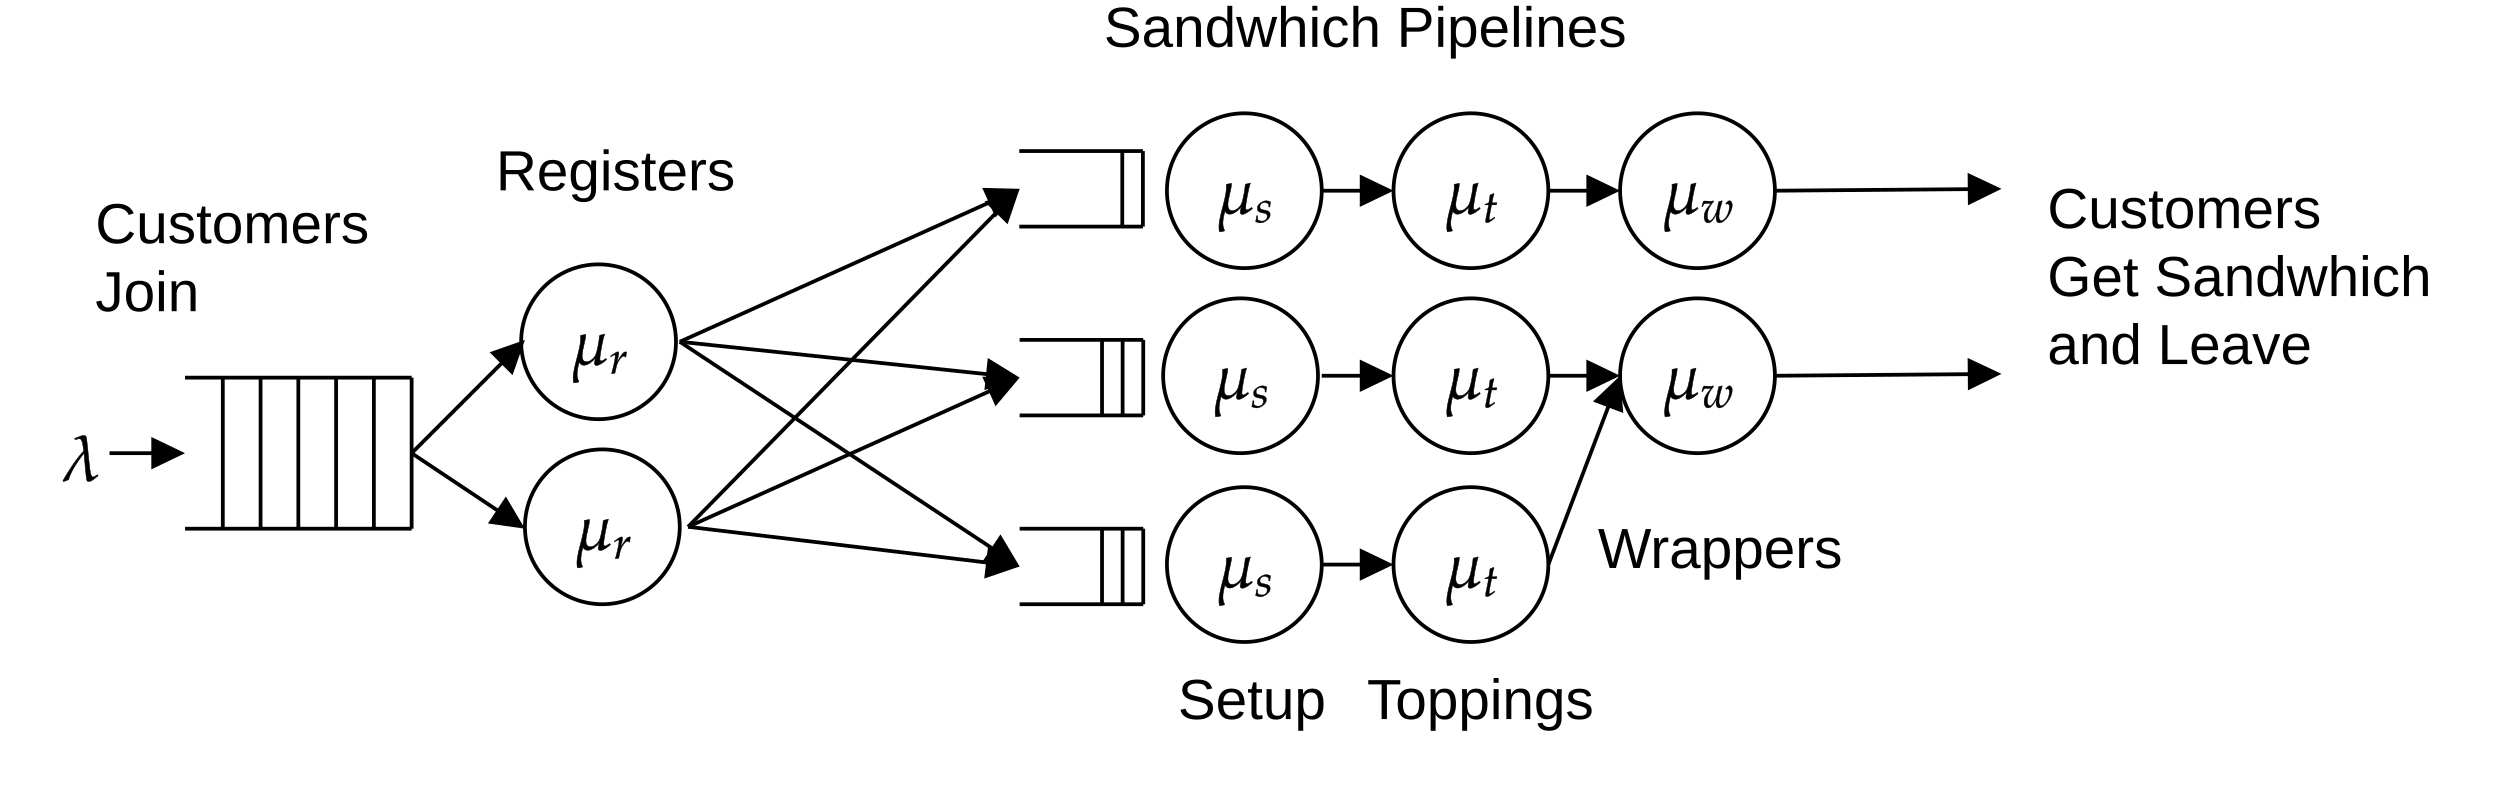
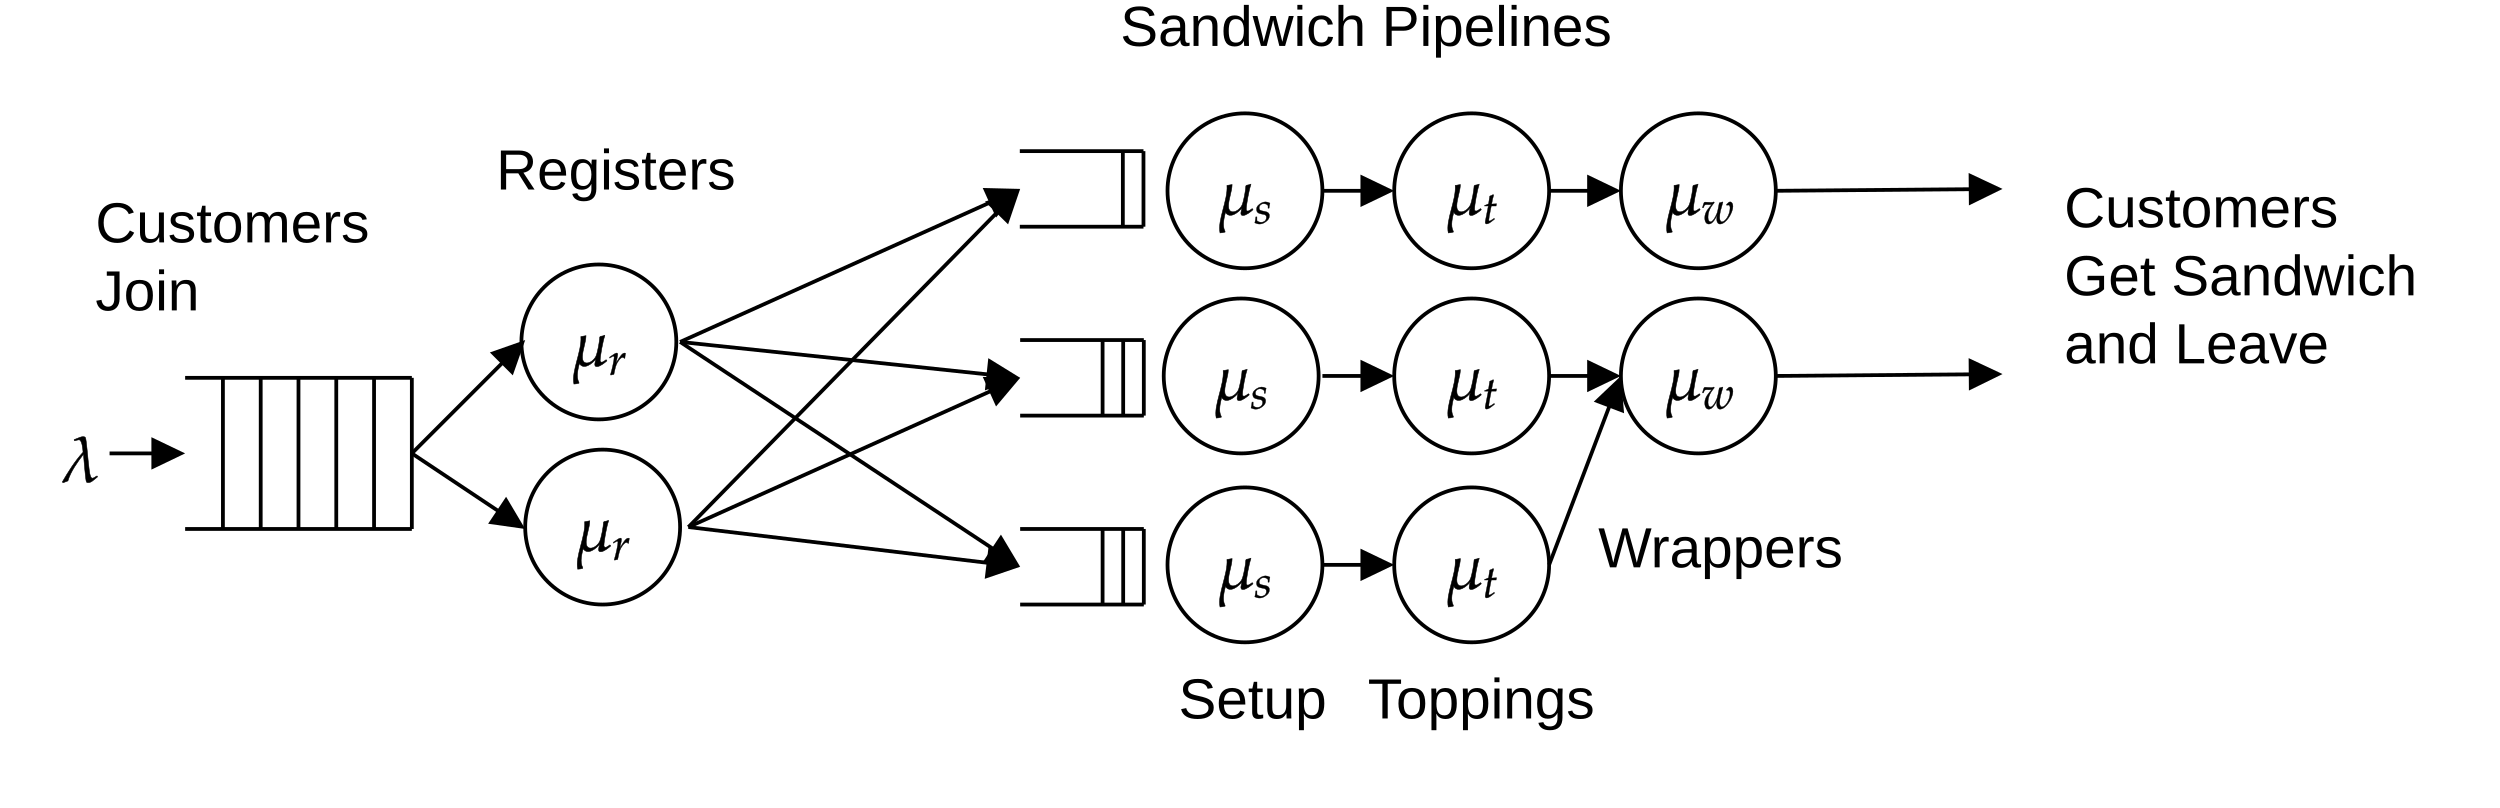
- <svg xmlns="http://www.w3.org/2000/svg" width="662" height="214" style="         width:662px;         height:214px;         background: transparent;         fill: none; ">
+ <svg xmlns="http://www.w3.org/2000/svg" width="661.667" height="213.667" style="         width:661.667px;         height:213.667px;         background: transparent;         fill: none; ">
  <svg>
    <g class="shapes-region" style="stroke: black; fill: none;">
      <g class="arrow-line">
        <path class="connection real" stroke-dasharray="" d="  M99,100 L99,140" style="stroke: rgb(0, 0, 0); stroke-width: 1; fill: none;" />
      </g>
      <g class="arrow-line">
        <path class="connection real" stroke-dasharray="" d="  M89,100 L89,140" style="stroke: rgb(0, 0, 0); stroke-width: 1; fill: none;" />
      </g>
      <g class="arrow-line">
        <path class="connection real" stroke-dasharray="" d="  M79,100 L79,140" style="stroke: rgb(0, 0, 0); stroke-width: 1; fill: none;" />
      </g>
      <g class="arrow-line">
        <path class="connection real" stroke-dasharray="" d="  M69,100 L69,140" style="stroke: rgb(0, 0, 0); stroke-width: 1; fill: none;" />
      </g>
      <g class="arrow-line">
        <path class="connection real" stroke-dasharray="" d="  M109,100 L49,100" style="stroke: rgb(0, 0, 0); stroke-width: 1; fill: none;" />
      </g>
      <g class="arrow-line">
        <path class="connection real" stroke-dasharray="" d="  M109,140 L49,140" style="stroke: rgb(0, 0, 0); stroke-width: 1; fill: none;" />
      </g>
      <g class="arrow-line">
        <path class="connection real" stroke-dasharray="" d="  M109,140 L109,100" style="stroke: rgb(0, 0, 0); stroke-width: 1; fill: none;" />
      </g>
      <g class="arrow-line">
        <path class="connection real" stroke-dasharray="" d="  M59,100 L59,140" style="stroke: rgb(0, 0, 0); stroke-width: 1; fill: none;" />
      </g>
      <g class="arrow-line">
        <path class="connection real" stroke-dasharray="" d="  M29,120 L47,120" style="stroke: rgb(0, 0, 0); stroke-width: 1; fill: none;" />
        <g stroke="none" fill="#000" transform="matrix(-1,1.2246467991473532e-16,-1.2246467991473532e-16,-1,49,120)" style="stroke: none; fill: rgb(0, 0, 0); stroke-width: 1;">
          <path d=" M8.93,-4.29 L0,0 L8.93,4.29 Z" />
        </g>
      </g>
      <g class="arrow-line">
        <path class="connection real" stroke-dasharray="" d="  M109,120 L137.59,91.41" style="stroke: rgb(0, 0, 0); stroke-width: 1; fill: none;" />
        <g stroke="none" fill="#000" transform="matrix(-0.7071068,0.7071068,-0.7071068,-0.7071068,139,90)" style="stroke: none; fill: rgb(0, 0, 0); stroke-width: 1;">
          <path d=" M8.93,-4.29 L0,0 L8.93,4.29 Z" />
        </g>
      </g>
      <g class="arrow-line">
        <path class="connection real" stroke-dasharray="" d="  M109,120 L137.34,138.89" style="stroke: rgb(0, 0, 0); stroke-width: 1; fill: none;" />
        <g stroke="none" fill="#000" transform="matrix(-0.8320509,-0.5546992,0.5546992,-0.8320509,139,140)" style="stroke: none; fill: rgb(0, 0, 0); stroke-width: 1;">
          <path d=" M8.93,-4.29 L0,0 L8.93,4.29 Z" />
        </g>
      </g>
      <g class="composite-shape">
        <path class="real" d=" M138,90.5 C138,79.18 147.18,70 158.5,70 C169.82,70 179,79.18 179,90.5 C179,101.82 169.82,111 158.5,111 C147.18,111 138,101.82 138,90.5 Z" style="stroke-width: 1; stroke: rgb(0, 0, 0); fill: none;" />
      </g>
      <g class="composite-shape">
        <path class="real" d=" M139,139.5 C139,128.18 148.18,119 159.5,119 C170.82,119 180,128.18 180,139.5 C180,150.82 170.82,160 159.5,160 C148.18,160 139,150.82 139,139.5 Z" style="stroke-width: 1; stroke: rgb(0, 0, 0); fill: none;" />
      </g>
      <g class="composite-shape">
        <path class="real" d=" M308,99.5 C308,88.18 317.18,79 328.5,79 C339.82,79 349,88.18 349,99.5 C349,110.82 339.82,120 328.5,120 C317.18,120 308,110.82 308,99.5 Z" style="stroke-width: 1; stroke: rgb(0, 0, 0); fill: none;" />
      </g>
      <g class="composite-shape">
        <path class="real" d=" M309,149.5 C309,138.18 318.18,129 329.5,129 C340.82,129 350,138.18 350,149.5 C350,160.82 340.82,170 329.5,170 C318.18,170 309,160.82 309,149.5 Z" style="stroke-width: 1; stroke: rgb(0, 0, 0); fill: none;" />
      </g>
      <g class="composite-shape">
        <path class="real" d=" M309,50.5 C309,39.18 318.18,30 329.5,30 C340.82,30 350,39.18 350,50.5 C350,61.82 340.82,71 329.5,71 C318.18,71 309,61.82 309,50.5 Z" style="stroke-width: 1; stroke: rgb(0, 0, 0); fill: none;" />
      </g>
      <g class="arrow-line">
        <path class="connection real" stroke-dasharray="" d="  M297.18,40 L297.18,60" style="stroke: rgb(0, 0, 0); stroke-width: 1; fill: none;" />
      </g>
      <g class="arrow-line">
        <path class="connection real" stroke-dasharray="" d="  M302.64,40 L269.91,40" style="stroke: rgb(0, 0, 0); stroke-width: 1; fill: none;" />
      </g>
      <g class="arrow-line">
        <path class="connection real" stroke-dasharray="" d="  M302.64,60 L269.91,60" style="stroke: rgb(0, 0, 0); stroke-width: 1; fill: none;" />
      </g>
      <g class="arrow-line">
        <path class="connection real" stroke-dasharray="" d="  M302.64,60 L302.64,40" style="stroke: rgb(0, 0, 0); stroke-width: 1; fill: none;" />
      </g>
      <g class="arrow-line">
        <path class="connection real" stroke-dasharray="" d="  M470,50.5 L528,50.02" style="stroke: rgb(0, 0, 0); stroke-width: 1; fill: none;" />
        <g stroke="none" fill="#000" transform="matrix(-0.9999649,0.008377482,-0.008377482,-0.9999649,530,50)" style="stroke: none; fill: rgb(0, 0, 0); stroke-width: 1;">
          <path d=" M8.93,-4.29 L0,0 L8.93,4.29 Z" />
        </g>
      </g>
      <g class="arrow-line">
        <path class="connection real" stroke-dasharray="" d="  M297.27,90 L297.27,110" style="stroke: rgb(0, 0, 0); stroke-width: 1; fill: none;" />
      </g>
      <g class="arrow-line">
        <path class="connection real" stroke-dasharray="" d="  M291.82,90 L291.82,110" style="stroke: rgb(0, 0, 0); stroke-width: 1; fill: none;" />
      </g>
      <g class="arrow-line">
        <path class="connection real" stroke-dasharray="" d="  M302.73,90 L270,90" style="stroke: rgb(0, 0, 0); stroke-width: 1; fill: none;" />
      </g>
      <g class="arrow-line">
        <path class="connection real" stroke-dasharray="" d="  M302.73,110 L270,110" style="stroke: rgb(0, 0, 0); stroke-width: 1; fill: none;" />
      </g>
      <g class="arrow-line">
        <path class="connection real" stroke-dasharray="" d="  M302.73,110 L302.73,90" style="stroke: rgb(0, 0, 0); stroke-width: 1; fill: none;" />
      </g>
      <g class="arrow-line">
        <path class="connection real" stroke-dasharray="" d="  M297.27,140 L297.27,160" style="stroke: rgb(0, 0, 0); stroke-width: 1; fill: none;" />
      </g>
      <g class="arrow-line">
        <path class="connection real" stroke-dasharray="" d="  M291.82,140 L291.82,160" style="stroke: rgb(0, 0, 0); stroke-width: 1; fill: none;" />
      </g>
      <g class="arrow-line">
        <path class="connection real" stroke-dasharray="" d="  M302.73,140 L270,140" style="stroke: rgb(0, 0, 0); stroke-width: 1; fill: none;" />
      </g>
      <g class="arrow-line">
        <path class="connection real" stroke-dasharray="" d="  M302.73,160 L270,160" style="stroke: rgb(0, 0, 0); stroke-width: 1; fill: none;" />
      </g>
      <g class="arrow-line">
        <path class="connection real" stroke-dasharray="" d="  M302.73,160 L302.73,140" style="stroke: rgb(0, 0, 0); stroke-width: 1; fill: none;" />
      </g>
      <g class="arrow-line">
        <path class="connection real" stroke-dasharray="" d="  M180,90.5 L268.01,99.79" style="stroke: rgb(0, 0, 0); stroke-width: 1; fill: none;" />
        <g stroke="none" fill="#000" transform="matrix(-0.994467,-0.1050492,0.1050492,-0.994467,270,100)" style="stroke: none; fill: rgb(0, 0, 0); stroke-width: 1;">
          <path d=" M8.93,-4.29 L0,0 L8.93,4.29 Z" />
        </g>
      </g>
      <g class="arrow-line">
        <path class="connection real" stroke-dasharray="" d="  M180,90.5 L268.33,148.9" style="stroke: rgb(0, 0, 0); stroke-width: 1; fill: none;" />
        <g stroke="none" fill="#000" transform="matrix(-0.8341747,-0.5515003,0.5515003,-0.8341747,270,150)" style="stroke: none; fill: rgb(0, 0, 0); stroke-width: 1;">
          <path d=" M8.93,-4.29 L0,0 L8.93,4.29 Z" />
        </g>
      </g>
      <g class="arrow-line">
        <path class="connection real" stroke-dasharray="" d="  M182.2,139.5 L268.01,149.76" style="stroke: rgb(0, 0, 0); stroke-width: 1; fill: none;" />
        <g stroke="none" fill="#000" transform="matrix(-0.9929241,-0.1187506,0.1187506,-0.9929241,270,150)" style="stroke: none; fill: rgb(0, 0, 0); stroke-width: 1;">
          <path d=" M8.93,-4.29 L0,0 L8.93,4.29 Z" />
        </g>
      </g>
      <g class="arrow-line">
        <path class="connection real" stroke-dasharray="" d="  M182.2,139.5 L268.18,100.82" style="stroke: rgb(0, 0, 0); stroke-width: 1; fill: none;" />
        <g stroke="none" fill="#000" transform="matrix(-0.911977,0.4102414,-0.4102414,-0.911977,270,100)" style="stroke: none; fill: rgb(0, 0, 0); stroke-width: 1;">
          <path d=" M8.93,-4.29 L0,0 L8.93,4.29 Z" />
        </g>
      </g>
      <g class="arrow-line">
        <path class="connection real" stroke-dasharray="" d="  M182.2,139.5 L268.6,51.43" style="stroke: rgb(0, 0, 0); stroke-width: 1; fill: none;" />
        <g stroke="none" fill="#000" transform="matrix(-0.7002866,0.7138618,-0.7138618,-0.7002866,270,50)" style="stroke: none; fill: rgb(0, 0, 0); stroke-width: 1;">
          <path d=" M8.93,-4.29 L0,0 L8.93,4.29 Z" />
        </g>
      </g>
      <g class="composite-shape">
        <path class="real" d=" M369,50.5 C369,39.18 378.18,30 389.5,30 C400.82,30 410,39.18 410,50.5 C410,61.82 400.82,71 389.5,71 C378.18,71 369,61.82 369,50.5 Z" style="stroke-width: 1; stroke: rgb(0, 0, 0); fill: none;" />
      </g>
      <g class="composite-shape">
        <path class="real" d=" M429,50.5 C429,39.18 438.18,30 449.5,30 C460.82,30 470,39.18 470,50.5 C470,61.82 460.82,71 449.5,71 C438.18,71 429,61.82 429,50.5 Z" style="stroke-width: 1; stroke: rgb(0, 0, 0); fill: none;" />
      </g>
      <g class="arrow-line">
        <path class="connection real" stroke-dasharray="" d="  M350,50.5 L367,50.5" style="stroke: rgb(0, 0, 0); stroke-width: 1; fill: none;" />
        <g stroke="none" fill="#000" transform="matrix(-1,1.2246467991473532e-16,-1.2246467991473532e-16,-1,369,50.5)" style="stroke: none; fill: rgb(0, 0, 0); stroke-width: 1;">
          <path d=" M8.93,-4.29 L0,0 L8.93,4.29 Z" />
        </g>
      </g>
      <g class="arrow-line">
        <path class="connection real" stroke-dasharray="" d="  M410,50.5 L427,50.5" style="stroke: rgb(0, 0, 0); stroke-width: 1; fill: none;" />
        <g stroke="none" fill="#000" transform="matrix(-1,1.2246467991473532e-16,-1.2246467991473532e-16,-1,429,50.5)" style="stroke: none; fill: rgb(0, 0, 0); stroke-width: 1;">
          <path d=" M8.93,-4.29 L0,0 L8.93,4.29 Z" />
        </g>
      </g>
      <g class="composite-shape">
        <path class="real" d=" M369,99.5 C369,88.18 378.18,79 389.5,79 C400.82,79 410,88.18 410,99.5 C410,110.82 400.82,120 389.5,120 C378.18,120 369,110.82 369,99.5 Z" style="stroke-width: 1; stroke: rgb(0, 0, 0); fill: none;" />
      </g>
      <g class="composite-shape">
        <path class="real" d=" M429,99.5 C429,88.18 438.18,79 449.5,79 C460.82,79 470,88.18 470,99.5 C470,110.82 460.82,120 449.5,120 C438.18,120 429,110.82 429,99.5 Z" style="stroke-width: 1; stroke: rgb(0, 0, 0); fill: none;" />
      </g>
      <g class="arrow-line">
        <path class="connection real" stroke-dasharray="" d="  M350,99.5 L367,99.5" style="stroke: rgb(0, 0, 0); stroke-width: 1; fill: none;" />
        <g stroke="none" fill="#000" transform="matrix(-1,1.2246467991473532e-16,-1.2246467991473532e-16,-1,369,99.5)" style="stroke: none; fill: rgb(0, 0, 0); stroke-width: 1;">
          <path d=" M8.93,-4.29 L0,0 L8.93,4.29 Z" />
        </g>
      </g>
      <g class="arrow-line">
        <path class="connection real" stroke-dasharray="" d="  M410,99.5 L427,99.5" style="stroke: rgb(0, 0, 0); stroke-width: 1; fill: none;" />
        <g stroke="none" fill="#000" transform="matrix(-1,1.2246467991473532e-16,-1.2246467991473532e-16,-1,429,99.5)" style="stroke: none; fill: rgb(0, 0, 0); stroke-width: 1;">
          <path d=" M8.93,-4.29 L0,0 L8.93,4.29 Z" />
        </g>
      </g>
      <g class="composite-shape">
        <path class="real" d=" M369,149.5 C369,138.18 378.18,129 389.5,129 C400.82,129 410,138.18 410,149.5 C410,160.82 400.82,170 389.5,170 C378.18,170 369,160.82 369,149.5 Z" style="stroke-width: 1; stroke: rgb(0, 0, 0); fill: none;" />
      </g>
      <g class="arrow-line">
        <path class="connection real" stroke-dasharray="" d="  M350,149.5 L367,149.5" style="stroke: rgb(0, 0, 0); stroke-width: 1; fill: none;" />
        <g stroke="none" fill="#000" transform="matrix(-1,1.2246467991473532e-16,-1.2246467991473532e-16,-1,369,149.5)" style="stroke: none; fill: rgb(0, 0, 0); stroke-width: 1;">
          <path d=" M8.93,-4.29 L0,0 L8.93,4.29 Z" />
        </g>
      </g>
      <g class="arrow-line">
        <path class="connection real" stroke-dasharray="" d="  M410,149.5 L428.29,101.37" style="stroke: rgb(0, 0, 0); stroke-width: 1; fill: none;" />
        <g stroke="none" fill="#000" transform="matrix(-0.3552701,0.9347637,-0.9347637,-0.3552701,429,99.5)" style="stroke: none; fill: rgb(0, 0, 0); stroke-width: 1;">
          <path d=" M8.93,-4.29 L0,0 L8.93,4.29 Z" />
        </g>
      </g>
      <g class="arrow-line">
        <path class="connection real" stroke-dasharray="" d="  M470,99.5 L528,99.02" style="stroke: rgb(0, 0, 0); stroke-width: 1; fill: none;" />
        <g stroke="none" fill="#000" transform="matrix(-0.9999649,0.008377482,-0.008377482,-0.9999649,530,99)" style="stroke: none; fill: rgb(0, 0, 0); stroke-width: 1;">
          <path d=" M8.93,-4.29 L0,0 L8.93,4.29 Z" />
        </g>
      </g>
      <g class="arrow-line">
        <path class="connection real" stroke-dasharray="" d="  M180,90.5 L268.18,50.82" style="stroke: rgb(0, 0, 0); stroke-width: 1; fill: none;" />
        <g stroke="none" fill="#000" transform="matrix(-0.9119054,0.4104006,-0.4104006,-0.9119054,270,50)" style="stroke: none; fill: rgb(0, 0, 0); stroke-width: 1;">
          <path d=" M8.93,-4.29 L0,0 L8.93,4.29 Z" />
        </g>
      </g>
      <g class="intersections-group">
        <g style="stroke: rgb(0, 0, 0); stroke-width: 1; fill: none;" />
      </g>
    </g>
    <g />
    <g />
  </svg>
  <svg width="660" height="212" style="width:660px;height:212px;font-family:Asana-Math, Asana;background:transparent;">
    <g>
      <g>
        <g>
          <g>
            <g>
-               <g style="transform:matrix(1,0,0,1,16.24609,127.25);">
+               <g style="transform:matrix(1,0,0,1,16.08337,127.5);">
                <path d="M209 656L209 648C211 643 213 639 218 637C235 642 266 653 282 653C334 653 343 500 347 460C219 320 120 161 25 -2L35 -16C60 -5 85 4 111 13C154 159 261 308 353 428C361 365 384 13 401 -6C456 -42 528 44 570 74L570 87L558 87L558 88C541 77 512 55 491 55C452 55 444 188 439 219C424 326 399 672 383 689C347 728 251 667 209 656Z" stroke="rgb(0, 0, 0)" stroke-width="8" fill="rgb(0, 0, 0)" style="transform:matrix(0.017,0,0,-0.017,0,0);" />
              </g>
            </g>
          </g>
        </g>
      </g>
    </g>
    <g>
      <g>
-         <text x="25.238" y="54.5" style="white-space:pre;stroke:none;fill:rgb(0, 0, 0);font-size:15px;font-family:Arial, Helvetica, sans-serif;font-weight:400;dominant-baseline:text-before-edge;text-decoration:none solid rgb(0, 0, 0);">Customers</text>
-       </g>
-       <g>
-         <text x="25.238" y="72.5" style="white-space:pre;stroke:none;fill:rgb(0, 0, 0);font-size:15px;font-family:Arial, Helvetica, sans-serif;font-weight:400;dominant-baseline:text-before-edge;text-decoration:none solid rgb(0, 0, 0);">Join</text>
-       </g>
-     </g>
-     <g>
-       <g>
-         <text x="131.32" y="40.5" style="white-space:pre;stroke:none;fill:rgb(0, 0, 0);font-size:15px;font-family:Arial, Helvetica, sans-serif;font-weight:400;dominant-baseline:text-before-edge;text-decoration:none solid rgb(0, 0, 0);">Registers</text>
-       </g>
-     </g>
-     <g>
-       <g>
-         <g>
-           <g>
-             <g>
-               <g style="transform:matrix(1,0,0,1,151.0039,96.50781);">
-                 <path d="M409 -15C458 -15 530 43 565 74L565 81C562 86 558 90 553 92C531 76 472 25 461 77C461 151 506 393 533 463L533 473C511 465 488 459 465 456L455 445C453 381 421 203 395 146C372 97 311 42 254 42C199 42 184 90 185 137C188 248 238 356 241 467C213 462 187 457 161 453C179 227 9 -91 53 -286C76 -285 109 -281 131 -273L131 -261C81 -173 121 -38 138 36L138 35C204 -77 344 37 395 104L395 101C387 65 354 -15 409 -15Z" stroke="rgb(0, 0, 0)" stroke-width="8" fill="rgb(0, 0, 0)" style="transform:matrix(0.017,0,0,-0.017,0,0);" />
-               </g>
-               <g>
-                 <g>
-                   <g>
-                     <g style="transform:matrix(1,0,0,1,161.3711,98.89219);">
+         <text x="25.25" y="54.25" style="white-space:pre;stroke:none;fill:rgb(0, 0, 0);font-size:15px;font-family:Arial, Helvetica, sans-serif;font-weight:400;dominant-baseline:text-before-edge;text-decoration:none;">Customers</text>
+       </g>
+       <g>
+         <text x="25.25" y="72.25" style="white-space:pre;stroke:none;fill:rgb(0, 0, 0);font-size:15px;font-family:Arial, Helvetica, sans-serif;font-weight:400;dominant-baseline:text-before-edge;text-decoration:none;">Join</text>
+       </g>
+     </g>
+     <g>
+       <g>
+         <text x="131.333" y="40.25" style="white-space:pre;stroke:none;fill:rgb(0, 0, 0);font-size:15px;font-family:Arial, Helvetica, sans-serif;font-weight:400;dominant-baseline:text-before-edge;text-decoration:none;">Registers</text>
+       </g>
+     </g>
+     <g>
+       <g>
+         <g>
+           <g>
+             <g>
+               <g style="transform:matrix(1,0,0,1,151,96.78336);">
+                 <path d="M409 -15C458 -15 530 43 565 74L565 81C562 86 558 90 553 92C531 76 472 25 461 77C461 151 506 393 533 463L533 473C511 465 488 459 465 456L455 445C453 381 421 203 395 146C372 97 311 42 254 42C199 42 184 90 185 137C188 248 238 356 241 467C213 462 187 457 161 453C179 227 9 -91 53 -286C76 -285 109 -281 131 -273L131 -261C81 -173 121 -38 138 36L138 35C204 -77 344 37 395 104L395 101C387 65 354 -15 409 -15Z" stroke="rgb(0, 0, 0)" stroke-width="8" fill="rgb(0, 0, 0)" style="transform:matrix(0.017,0,0,-0.017,0,0);" />
+               </g>
+               <g>
+                 <g>
+                   <g>
+                     <g style="transform:matrix(1,0,0,1,161,99.16669);">
                      <path d="M368 365C371 403 376 435 384 476C373 481 369 482 364 482C333 482 302 458 266 407C227 351 188 291 172 256L204 408C208 425 210 438 210 450C210 470 202 482 187 482C166 482 128 461 54 408L26 388L33 368L65 389C93 407 104 412 113 412C123 412 130 403 130 390C130 332 87 126 47 -2L57 -9C72 -4 88 -1 111 4L124 6L150 126C168 209 191 262 235 319C269 363 296 384 318 384C333 384 343 379 354 365Z" stroke="rgb(0, 0, 0)" stroke-width="8" fill="rgb(0, 0, 0)" style="transform:matrix(0.0119,0,0,-0.0119,0,0);" />
                    </g>
                  </g>
                </g>
              </g>
            </g>
          </g>
        </g>
      </g>
    </g>
    <g>
      <g>
        <g>
          <g>
            <g>
-               <g style="transform:matrix(1,0,0,1,152.0039,145.5078);">
-                 <path d="M409 -15C458 -15 530 43 565 74L565 81C562 86 558 90 553 92C531 76 472 25 461 77C461 151 506 393 533 463L533 473C511 465 488 459 465 456L455 445C453 381 421 203 395 146C372 97 311 42 254 42C199 42 184 90 185 137C188 248 238 356 241 467C213 462 187 457 161 453C179 227 9 -91 53 -286C76 -285 109 -281 131 -273L131 -261C81 -173 121 -38 138 36L138 35C204 -77 344 37 395 104L395 101C387 65 354 -15 409 -15Z" stroke="rgb(0, 0, 0)" stroke-width="8" fill="rgb(0, 0, 0)" style="transform:matrix(0.017,0,0,-0.017,0,0);" />
-               </g>
-               <g>
-                 <g>
-                   <g>
-                     <g style="transform:matrix(1,0,0,1,162.3711,147.8922);">
+               <g style="transform:matrix(1,0,0,1,152,145.7834);">
+                 <path d="M409 -15C458 -15 530 43 565 74L565 81C562 86 558 90 553 92C531 76 472 25 461 77C461 151 506 393 533 463L533 473C511 465 488 459 465 456L455 445C453 381 421 203 395 146C372 97 311 42 254 42C199 42 184 90 185 137C188 248 238 356 241 467C213 462 187 457 161 453C179 227 9 -91 53 -286C76 -285 109 -281 131 -273L131 -261C81 -173 121 -38 138 36L138 35C204 -77 344 37 395 104L395 101C387 65 354 -15 409 -15Z" stroke="rgb(0, 0, 0)" stroke-width="8" fill="rgb(0, 0, 0)" style="transform:matrix(0.017,0,0,-0.017,0,0);" />
+               </g>
+               <g>
+                 <g>
+                   <g>
+                     <g style="transform:matrix(1,0,0,1,162,148.15);">
                      <path d="M368 365C371 403 376 435 384 476C373 481 369 482 364 482C333 482 302 458 266 407C227 351 188 291 172 256L204 408C208 425 210 438 210 450C210 470 202 482 187 482C166 482 128 461 54 408L26 388L33 368L65 389C93 407 104 412 113 412C123 412 130 403 130 390C130 332 87 126 47 -2L57 -9C72 -4 88 -1 111 4L124 6L150 126C168 209 191 262 235 319C269 363 296 384 318 384C333 384 343 379 354 365Z" stroke="rgb(0, 0, 0)" stroke-width="8" fill="rgb(0, 0, 0)" style="transform:matrix(0.0119,0,0,-0.0119,0,0);" />
                    </g>
                  </g>
                </g>
              </g>
            </g>
          </g>
        </g>
      </g>
    </g>
    <g>
      <g>
        <g>
          <g>
            <g>
-               <g style="transform:matrix(1,0,0,1,321.0039,105.5078);">
-                 <path d="M409 -15C458 -15 530 43 565 74L565 81C562 86 558 90 553 92C531 76 472 25 461 77C461 151 506 393 533 463L533 473C511 465 488 459 465 456L455 445C453 381 421 203 395 146C372 97 311 42 254 42C199 42 184 90 185 137C188 248 238 356 241 467C213 462 187 457 161 453C179 227 9 -91 53 -286C76 -285 109 -281 131 -273L131 -261C81 -173 121 -38 138 36L138 35C204 -77 344 37 395 104L395 101C387 65 354 -15 409 -15Z" stroke="rgb(0, 0, 0)" stroke-width="8" fill="rgb(0, 0, 0)" style="transform:matrix(0.017,0,0,-0.017,0,0);" />
-               </g>
-               <g>
-                 <g>
-                   <g>
-                     <g style="transform:matrix(1,0,0,1,331.3711,107.8922);">
+               <g style="transform:matrix(1,0,0,1,321,105.7834);">
+                 <path d="M409 -15C458 -15 530 43 565 74L565 81C562 86 558 90 553 92C531 76 472 25 461 77C461 151 506 393 533 463L533 473C511 465 488 459 465 456L455 445C453 381 421 203 395 146C372 97 311 42 254 42C199 42 184 90 185 137C188 248 238 356 241 467C213 462 187 457 161 453C179 227 9 -91 53 -286C76 -285 109 -281 131 -273L131 -261C81 -173 121 -38 138 36L138 35C204 -77 344 37 395 104L395 101C387 65 354 -15 409 -15Z" stroke="rgb(0, 0, 0)" stroke-width="8" fill="rgb(0, 0, 0)" style="transform:matrix(0.017,0,0,-0.017,0,0);" />
+               </g>
+               <g>
+                 <g>
+                   <g>
+                     <g style="transform:matrix(1,0,0,1,331,108.1667);">
                      <path d="M31 148C26 97 20 62 9 16C47 -2 81 -11 116 -11C165 -11 211 7 262 47C313 87 334 124 334 174C334 228 302 257 228 271L185 279C125 290 106 307 106 348C106 401 151 442 208 442C249 442 287 424 303 397L303 342L326 342C330 377 334 404 345 455C306 474 278 482 245 482C193 482 132 452 84 404C58 377 47 352 47 316C47 260 78 228 144 215L207 203C251 195 267 177 267 138C267 73 221 29 150 29C115 29 84 40 56 64L56 148Z" stroke="rgb(0, 0, 0)" stroke-width="8" fill="rgb(0, 0, 0)" style="transform:matrix(0.0119,0,0,-0.0119,0,0);" />
                    </g>
                  </g>
                </g>
              </g>
            </g>
          </g>
        </g>
      </g>
    </g>
    <g>
      <g>
        <g>
          <g>
            <g>
-               <g style="transform:matrix(1,0,0,1,322.0039,155.5078);">
-                 <path d="M409 -15C458 -15 530 43 565 74L565 81C562 86 558 90 553 92C531 76 472 25 461 77C461 151 506 393 533 463L533 473C511 465 488 459 465 456L455 445C453 381 421 203 395 146C372 97 311 42 254 42C199 42 184 90 185 137C188 248 238 356 241 467C213 462 187 457 161 453C179 227 9 -91 53 -286C76 -285 109 -281 131 -273L131 -261C81 -173 121 -38 138 36L138 35C204 -77 344 37 395 104L395 101C387 65 354 -15 409 -15Z" stroke="rgb(0, 0, 0)" stroke-width="8" fill="rgb(0, 0, 0)" style="transform:matrix(0.017,0,0,-0.017,0,0);" />
-               </g>
-               <g>
-                 <g>
-                   <g>
-                     <g style="transform:matrix(1,0,0,1,332.3711,157.8922);">
+               <g style="transform:matrix(1,0,0,1,322,155.7834);">
+                 <path d="M409 -15C458 -15 530 43 565 74L565 81C562 86 558 90 553 92C531 76 472 25 461 77C461 151 506 393 533 463L533 473C511 465 488 459 465 456L455 445C453 381 421 203 395 146C372 97 311 42 254 42C199 42 184 90 185 137C188 248 238 356 241 467C213 462 187 457 161 453C179 227 9 -91 53 -286C76 -285 109 -281 131 -273L131 -261C81 -173 121 -38 138 36L138 35C204 -77 344 37 395 104L395 101C387 65 354 -15 409 -15Z" stroke="rgb(0, 0, 0)" stroke-width="8" fill="rgb(0, 0, 0)" style="transform:matrix(0.017,0,0,-0.017,0,0);" />
+               </g>
+               <g>
+                 <g>
+                   <g>
+                     <g style="transform:matrix(1,0,0,1,332,158.15);">
                      <path d="M31 148C26 97 20 62 9 16C47 -2 81 -11 116 -11C165 -11 211 7 262 47C313 87 334 124 334 174C334 228 302 257 228 271L185 279C125 290 106 307 106 348C106 401 151 442 208 442C249 442 287 424 303 397L303 342L326 342C330 377 334 404 345 455C306 474 278 482 245 482C193 482 132 452 84 404C58 377 47 352 47 316C47 260 78 228 144 215L207 203C251 195 267 177 267 138C267 73 221 29 150 29C115 29 84 40 56 64L56 148Z" stroke="rgb(0, 0, 0)" stroke-width="8" fill="rgb(0, 0, 0)" style="transform:matrix(0.0119,0,0,-0.0119,0,0);" />
                    </g>
                  </g>
                </g>
              </g>
            </g>
          </g>
        </g>
      </g>
    </g>
    <g>
      <g>
        <g>
          <g>
            <g>
-               <g style="transform:matrix(1,0,0,1,322.0039,56.50781);">
-                 <path d="M409 -15C458 -15 530 43 565 74L565 81C562 86 558 90 553 92C531 76 472 25 461 77C461 151 506 393 533 463L533 473C511 465 488 459 465 456L455 445C453 381 421 203 395 146C372 97 311 42 254 42C199 42 184 90 185 137C188 248 238 356 241 467C213 462 187 457 161 453C179 227 9 -91 53 -286C76 -285 109 -281 131 -273L131 -261C81 -173 121 -38 138 36L138 35C204 -77 344 37 395 104L395 101C387 65 354 -15 409 -15Z" stroke="rgb(0, 0, 0)" stroke-width="8" fill="rgb(0, 0, 0)" style="transform:matrix(0.017,0,0,-0.017,0,0);" />
-               </g>
-               <g>
-                 <g>
-                   <g>
-                     <g style="transform:matrix(1,0,0,1,332.3711,58.89219);">
+               <g style="transform:matrix(1,0,0,1,322,56.78336);">
+                 <path d="M409 -15C458 -15 530 43 565 74L565 81C562 86 558 90 553 92C531 76 472 25 461 77C461 151 506 393 533 463L533 473C511 465 488 459 465 456L455 445C453 381 421 203 395 146C372 97 311 42 254 42C199 42 184 90 185 137C188 248 238 356 241 467C213 462 187 457 161 453C179 227 9 -91 53 -286C76 -285 109 -281 131 -273L131 -261C81 -173 121 -38 138 36L138 35C204 -77 344 37 395 104L395 101C387 65 354 -15 409 -15Z" stroke="rgb(0, 0, 0)" stroke-width="8" fill="rgb(0, 0, 0)" style="transform:matrix(0.017,0,0,-0.017,0,0);" />
+               </g>
+               <g>
+                 <g>
+                   <g>
+                     <g style="transform:matrix(1,0,0,1,332,59.16669);">
                      <path d="M31 148C26 97 20 62 9 16C47 -2 81 -11 116 -11C165 -11 211 7 262 47C313 87 334 124 334 174C334 228 302 257 228 271L185 279C125 290 106 307 106 348C106 401 151 442 208 442C249 442 287 424 303 397L303 342L326 342C330 377 334 404 345 455C306 474 278 482 245 482C193 482 132 452 84 404C58 377 47 352 47 316C47 260 78 228 144 215L207 203C251 195 267 177 267 138C267 73 221 29 150 29C115 29 84 40 56 64L56 148Z" stroke="rgb(0, 0, 0)" stroke-width="8" fill="rgb(0, 0, 0)" style="transform:matrix(0.0119,0,0,-0.0119,0,0);" />
                    </g>
                  </g>
                </g>
              </g>
            </g>
          </g>
        </g>
      </g>
    </g>
    <g>
      <g>
-         <text x="542.137" y="50.5" style="white-space:pre;stroke:none;fill:rgb(0, 0, 0);font-size:15px;font-family:Arial, Helvetica, sans-serif;font-weight:400;dominant-baseline:text-before-edge;text-decoration:none solid rgb(0, 0, 0);">Customers</text>
-       </g>
-       <g>
-         <text x="542.137" y="68.5" style="white-space:pre;stroke:none;fill:rgb(0, 0, 0);font-size:15px;font-family:Arial, Helvetica, sans-serif;font-weight:400;dominant-baseline:text-before-edge;text-decoration:none solid rgb(0, 0, 0);">Get Sandwhich</text>
-       </g>
-       <g>
-         <text x="542.137" y="86.5" style="white-space:pre;stroke:none;fill:rgb(0, 0, 0);font-size:15px;font-family:Arial, Helvetica, sans-serif;font-weight:400;dominant-baseline:text-before-edge;text-decoration:none solid rgb(0, 0, 0);">and Leave</text>
-       </g>
-     </g>
-     <g>
-       <g>
-         <text x="292.289" y="2.5" style="white-space:pre;stroke:none;fill:rgb(0, 0, 0);font-size:15px;font-family:Arial, Helvetica, sans-serif;font-weight:400;dominant-baseline:text-before-edge;text-decoration:none solid rgb(0, 0, 0);">Sandwhich Pipelines</text>
-       </g>
-     </g>
-     <g>
-       <g>
-         <g>
-           <g>
-             <g>
-               <g style="transform:matrix(1,0,0,1,382.3359,56.50781);">
-                 <path d="M409 -15C458 -15 530 43 565 74L565 81C562 86 558 90 553 92C531 76 472 25 461 77C461 151 506 393 533 463L533 473C511 465 488 459 465 456L455 445C453 381 421 203 395 146C372 97 311 42 254 42C199 42 184 90 185 137C188 248 238 356 241 467C213 462 187 457 161 453C179 227 9 -91 53 -286C76 -285 109 -281 131 -273L131 -261C81 -173 121 -38 138 36L138 35C204 -77 344 37 395 104L395 101C387 65 354 -15 409 -15Z" stroke="rgb(0, 0, 0)" stroke-width="8" fill="rgb(0, 0, 0)" style="transform:matrix(0.017,0,0,-0.017,0,0);" />
-               </g>
-               <g>
-                 <g>
-                   <g>
-                     <g style="transform:matrix(1,0,0,1,392.7031,58.89219);">
+         <text x="546.333" y="50.25" style="white-space:pre;stroke:none;fill:rgb(0, 0, 0);font-size:15px;font-family:Arial, Helvetica, sans-serif;font-weight:400;dominant-baseline:text-before-edge;text-decoration:none;">Customers</text>
+       </g>
+       <g>
+         <text x="546.333" y="68.25" style="white-space:pre;stroke:none;fill:rgb(0, 0, 0);font-size:15px;font-family:Arial, Helvetica, sans-serif;font-weight:400;dominant-baseline:text-before-edge;text-decoration:none;">Get Sandwich</text>
+       </g>
+       <g>
+         <text x="546.333" y="86.25" style="white-space:pre;stroke:none;fill:rgb(0, 0, 0);font-size:15px;font-family:Arial, Helvetica, sans-serif;font-weight:400;dominant-baseline:text-before-edge;text-decoration:none;">and Leave</text>
+       </g>
+     </g>
+     <g>
+       <g>
+         <text x="296.5" y="2.25" style="white-space:pre;stroke:none;fill:rgb(0, 0, 0);font-size:15px;font-family:Arial, Helvetica, sans-serif;font-weight:400;dominant-baseline:text-before-edge;text-decoration:none;">Sandwich Pipelines</text>
+       </g>
+     </g>
+     <g>
+       <g>
+         <g>
+           <g>
+             <g>
+               <g style="transform:matrix(1,0,0,1,382.4167,56.78336);">
+                 <path d="M409 -15C458 -15 530 43 565 74L565 81C562 86 558 90 553 92C531 76 472 25 461 77C461 151 506 393 533 463L533 473C511 465 488 459 465 456L455 445C453 381 421 203 395 146C372 97 311 42 254 42C199 42 184 90 185 137C188 248 238 356 241 467C213 462 187 457 161 453C179 227 9 -91 53 -286C76 -285 109 -281 131 -273L131 -261C81 -173 121 -38 138 36L138 35C204 -77 344 37 395 104L395 101C387 65 354 -15 409 -15Z" stroke="rgb(0, 0, 0)" stroke-width="8" fill="rgb(0, 0, 0)" style="transform:matrix(0.017,0,0,-0.017,0,0);" />
+               </g>
+               <g>
+                 <g>
+                   <g>
+                     <g style="transform:matrix(1,0,0,1,392.4167,59.16669);">
                      <path d="M125 390L69 107C68 99 56 61 56 31C56 6 67 -9 86 -9C121 -9 156 11 234 74L265 99L255 117L210 86C181 66 161 56 150 56C141 56 136 64 136 76C136 102 150 183 179 328L192 390L299 390L310 440C272 436 238 434 200 434C216 528 227 577 245 631L234 646C214 634 187 622 156 610L131 440C87 419 61 408 43 403L41 390Z" stroke="rgb(0, 0, 0)" stroke-width="8" fill="rgb(0, 0, 0)" style="transform:matrix(0.0119,0,0,-0.0119,0,0);" />
                    </g>
                  </g>
                </g>
              </g>
            </g>
          </g>
        </g>
      </g>
    </g>
    <g>
      <g>
        <g>
          <g>
            <g>
-               <g style="transform:matrix(1,0,0,1,440.0195,56.50781);">
-                 <path d="M409 -15C458 -15 530 43 565 74L565 81C562 86 558 90 553 92C531 76 472 25 461 77C461 151 506 393 533 463L533 473C511 465 488 459 465 456L455 445C453 381 421 203 395 146C372 97 311 42 254 42C199 42 184 90 185 137C188 248 238 356 241 467C213 462 187 457 161 453C179 227 9 -91 53 -286C76 -285 109 -281 131 -273L131 -261C81 -173 121 -38 138 36L138 35C204 -77 344 37 395 104L395 101C387 65 354 -15 409 -15Z" stroke="rgb(0, 0, 0)" stroke-width="8" fill="rgb(0, 0, 0)" style="transform:matrix(0.017,0,0,-0.017,0,0);" />
-               </g>
-               <g>
-                 <g>
-                   <g>
-                     <g style="transform:matrix(1,0,0,1,450.3867,58.89219);">
+               <g style="transform:matrix(1,0,0,1,440.3333,56.78336);">
+                 <path d="M409 -15C458 -15 530 43 565 74L565 81C562 86 558 90 553 92C531 76 472 25 461 77C461 151 506 393 533 463L533 473C511 465 488 459 465 456L455 445C453 381 421 203 395 146C372 97 311 42 254 42C199 42 184 90 185 137C188 248 238 356 241 467C213 462 187 457 161 453C179 227 9 -91 53 -286C76 -285 109 -281 131 -273L131 -261C81 -173 121 -38 138 36L138 35C204 -77 344 37 395 104L395 101C387 65 354 -15 409 -15Z" stroke="rgb(0, 0, 0)" stroke-width="8" fill="rgb(0, 0, 0)" style="transform:matrix(0.017,0,0,-0.017,0,0);" />
+               </g>
+               <g>
+                 <g>
+                   <g>
+                     <g style="transform:matrix(1,0,0,1,450.3333,59.16669);">
                      <path d="M167 420C188 420 201 421 226 424C171 350 72 266 72 126C72 44 107 -11 160 -11C224 -11 276 44 350 187C341 143 338 118 338 95C338 32 367 -11 412 -11C546 -11 699 238 699 384C699 441 673 482 637 482C624 482 612 478 604 470L554 423L565 404C574 410 583 413 592 413C619 413 635 390 635 350C635 205 538 39 453 39C424 39 403 79 403 134C403 181 412 247 424 290L476 474L469 482L395 460L366 311C354 249 340 209 311 155C271 80 233 39 203 39C168 39 145 78 145 136C145 255 186 352 285 464L275 482C255 473 242 470 214 470C186 470 144 472 115 475L103 476C97 477 92 477 91 477C79 477 70 475 59 470C45 443 34 407 21 352L43 352L60 394C67 411 87 422 111 422C145 422 128 420 167 420Z" stroke="rgb(0, 0, 0)" stroke-width="8" fill="rgb(0, 0, 0)" style="transform:matrix(0.0119,0,0,-0.0119,0,0);" />
                    </g>
                  </g>
                </g>
              </g>
            </g>
          </g>
        </g>
      </g>
    </g>
    <g>
      <g>
        <g>
          <g>
            <g>
-               <g style="transform:matrix(1,0,0,1,382.3359,105.5078);">
-                 <path d="M409 -15C458 -15 530 43 565 74L565 81C562 86 558 90 553 92C531 76 472 25 461 77C461 151 506 393 533 463L533 473C511 465 488 459 465 456L455 445C453 381 421 203 395 146C372 97 311 42 254 42C199 42 184 90 185 137C188 248 238 356 241 467C213 462 187 457 161 453C179 227 9 -91 53 -286C76 -285 109 -281 131 -273L131 -261C81 -173 121 -38 138 36L138 35C204 -77 344 37 395 104L395 101C387 65 354 -15 409 -15Z" stroke="rgb(0, 0, 0)" stroke-width="8" fill="rgb(0, 0, 0)" style="transform:matrix(0.017,0,0,-0.017,0,0);" />
-               </g>
-               <g>
-                 <g>
-                   <g>
-                     <g style="transform:matrix(1,0,0,1,392.7031,107.8922);">
+               <g style="transform:matrix(1,0,0,1,382.4167,105.7834);">
+                 <path d="M409 -15C458 -15 530 43 565 74L565 81C562 86 558 90 553 92C531 76 472 25 461 77C461 151 506 393 533 463L533 473C511 465 488 459 465 456L455 445C453 381 421 203 395 146C372 97 311 42 254 42C199 42 184 90 185 137C188 248 238 356 241 467C213 462 187 457 161 453C179 227 9 -91 53 -286C76 -285 109 -281 131 -273L131 -261C81 -173 121 -38 138 36L138 35C204 -77 344 37 395 104L395 101C387 65 354 -15 409 -15Z" stroke="rgb(0, 0, 0)" stroke-width="8" fill="rgb(0, 0, 0)" style="transform:matrix(0.017,0,0,-0.017,0,0);" />
+               </g>
+               <g>
+                 <g>
+                   <g>
+                     <g style="transform:matrix(1,0,0,1,392.4167,108.1667);">
                      <path d="M125 390L69 107C68 99 56 61 56 31C56 6 67 -9 86 -9C121 -9 156 11 234 74L265 99L255 117L210 86C181 66 161 56 150 56C141 56 136 64 136 76C136 102 150 183 179 328L192 390L299 390L310 440C272 436 238 434 200 434C216 528 227 577 245 631L234 646C214 634 187 622 156 610L131 440C87 419 61 408 43 403L41 390Z" stroke="rgb(0, 0, 0)" stroke-width="8" fill="rgb(0, 0, 0)" style="transform:matrix(0.0119,0,0,-0.0119,0,0);" />
                    </g>
                  </g>
                </g>
              </g>
            </g>
          </g>
        </g>
      </g>
    </g>
    <g>
      <g>
        <g>
          <g>
            <g>
-               <g style="transform:matrix(1,0,0,1,440.0195,105.5078);">
-                 <path d="M409 -15C458 -15 530 43 565 74L565 81C562 86 558 90 553 92C531 76 472 25 461 77C461 151 506 393 533 463L533 473C511 465 488 459 465 456L455 445C453 381 421 203 395 146C372 97 311 42 254 42C199 42 184 90 185 137C188 248 238 356 241 467C213 462 187 457 161 453C179 227 9 -91 53 -286C76 -285 109 -281 131 -273L131 -261C81 -173 121 -38 138 36L138 35C204 -77 344 37 395 104L395 101C387 65 354 -15 409 -15Z" stroke="rgb(0, 0, 0)" stroke-width="8" fill="rgb(0, 0, 0)" style="transform:matrix(0.017,0,0,-0.017,0,0);" />
-               </g>
-               <g>
-                 <g>
-                   <g>
-                     <g style="transform:matrix(1,0,0,1,450.3867,107.8922);">
+               <g style="transform:matrix(1,0,0,1,440.3333,105.7834);">
+                 <path d="M409 -15C458 -15 530 43 565 74L565 81C562 86 558 90 553 92C531 76 472 25 461 77C461 151 506 393 533 463L533 473C511 465 488 459 465 456L455 445C453 381 421 203 395 146C372 97 311 42 254 42C199 42 184 90 185 137C188 248 238 356 241 467C213 462 187 457 161 453C179 227 9 -91 53 -286C76 -285 109 -281 131 -273L131 -261C81 -173 121 -38 138 36L138 35C204 -77 344 37 395 104L395 101C387 65 354 -15 409 -15Z" stroke="rgb(0, 0, 0)" stroke-width="8" fill="rgb(0, 0, 0)" style="transform:matrix(0.017,0,0,-0.017,0,0);" />
+               </g>
+               <g>
+                 <g>
+                   <g>
+                     <g style="transform:matrix(1,0,0,1,450.3333,108.1667);">
                      <path d="M167 420C188 420 201 421 226 424C171 350 72 266 72 126C72 44 107 -11 160 -11C224 -11 276 44 350 187C341 143 338 118 338 95C338 32 367 -11 412 -11C546 -11 699 238 699 384C699 441 673 482 637 482C624 482 612 478 604 470L554 423L565 404C574 410 583 413 592 413C619 413 635 390 635 350C635 205 538 39 453 39C424 39 403 79 403 134C403 181 412 247 424 290L476 474L469 482L395 460L366 311C354 249 340 209 311 155C271 80 233 39 203 39C168 39 145 78 145 136C145 255 186 352 285 464L275 482C255 473 242 470 214 470C186 470 144 472 115 475L103 476C97 477 92 477 91 477C79 477 70 475 59 470C45 443 34 407 21 352L43 352L60 394C67 411 87 422 111 422C145 422 128 420 167 420Z" stroke="rgb(0, 0, 0)" stroke-width="8" fill="rgb(0, 0, 0)" style="transform:matrix(0.0119,0,0,-0.0119,0,0);" />
                    </g>
                  </g>
                </g>
              </g>
            </g>
          </g>
        </g>
      </g>
    </g>
    <g>
      <g>
        <g>
          <g>
            <g>
-               <g style="transform:matrix(1,0,0,1,382.3359,155.5078);">
-                 <path d="M409 -15C458 -15 530 43 565 74L565 81C562 86 558 90 553 92C531 76 472 25 461 77C461 151 506 393 533 463L533 473C511 465 488 459 465 456L455 445C453 381 421 203 395 146C372 97 311 42 254 42C199 42 184 90 185 137C188 248 238 356 241 467C213 462 187 457 161 453C179 227 9 -91 53 -286C76 -285 109 -281 131 -273L131 -261C81 -173 121 -38 138 36L138 35C204 -77 344 37 395 104L395 101C387 65 354 -15 409 -15Z" stroke="rgb(0, 0, 0)" stroke-width="8" fill="rgb(0, 0, 0)" style="transform:matrix(0.017,0,0,-0.017,0,0);" />
-               </g>
-               <g>
-                 <g>
-                   <g>
-                     <g style="transform:matrix(1,0,0,1,392.7031,157.8922);">
+               <g style="transform:matrix(1,0,0,1,382.4167,155.7834);">
+                 <path d="M409 -15C458 -15 530 43 565 74L565 81C562 86 558 90 553 92C531 76 472 25 461 77C461 151 506 393 533 463L533 473C511 465 488 459 465 456L455 445C453 381 421 203 395 146C372 97 311 42 254 42C199 42 184 90 185 137C188 248 238 356 241 467C213 462 187 457 161 453C179 227 9 -91 53 -286C76 -285 109 -281 131 -273L131 -261C81 -173 121 -38 138 36L138 35C204 -77 344 37 395 104L395 101C387 65 354 -15 409 -15Z" stroke="rgb(0, 0, 0)" stroke-width="8" fill="rgb(0, 0, 0)" style="transform:matrix(0.017,0,0,-0.017,0,0);" />
+               </g>
+               <g>
+                 <g>
+                   <g>
+                     <g style="transform:matrix(1,0,0,1,392.4167,158.15);">
                      <path d="M125 390L69 107C68 99 56 61 56 31C56 6 67 -9 86 -9C121 -9 156 11 234 74L265 99L255 117L210 86C181 66 161 56 150 56C141 56 136 64 136 76C136 102 150 183 179 328L192 390L299 390L310 440C272 436 238 434 200 434C216 528 227 577 245 631L234 646C214 634 187 622 156 610L131 440C87 419 61 408 43 403L41 390Z" stroke="rgb(0, 0, 0)" stroke-width="8" fill="rgb(0, 0, 0)" style="transform:matrix(0.0119,0,0,-0.0119,0,0);" />
                    </g>
                  </g>
                </g>
              </g>
            </g>
          </g>
        </g>
      </g>
    </g>
    <g>
      <g>
-         <text x="311.898" y="180.5" style="white-space:pre;stroke:none;fill:rgb(0, 0, 0);font-size:15px;font-family:Arial, Helvetica, sans-serif;font-weight:400;dominant-baseline:text-before-edge;text-decoration:none solid rgb(0, 0, 0);">Setup</text>
-       </g>
-     </g>
-     <g>
-       <g>
-         <text x="361.977" y="180.5" style="white-space:pre;stroke:none;fill:rgb(0, 0, 0);font-size:15px;font-family:Arial, Helvetica, sans-serif;font-weight:400;dominant-baseline:text-before-edge;text-decoration:none solid rgb(0, 0, 0);">Toppings</text>
-       </g>
-     </g>
-     <g>
-       <g>
-         <text x="423.125" y="140.5" style="white-space:pre;stroke:none;fill:rgb(0, 0, 0);font-size:15px;font-family:Arial, Helvetica, sans-serif;font-weight:400;dominant-baseline:text-before-edge;text-decoration:none solid rgb(0, 0, 0);">Wrappers</text>
+         <text x="311.917" y="180.25" style="white-space:pre;stroke:none;fill:rgb(0, 0, 0);font-size:15px;font-family:Arial, Helvetica, sans-serif;font-weight:400;dominant-baseline:text-before-edge;text-decoration:none;">Setup</text>
+       </g>
+     </g>
+     <g>
+       <g>
+         <text x="362" y="180.25" style="white-space:pre;stroke:none;fill:rgb(0, 0, 0);font-size:15px;font-family:Arial, Helvetica, sans-serif;font-weight:400;dominant-baseline:text-before-edge;text-decoration:none;">Toppings</text>
+       </g>
+     </g>
+     <g>
+       <g>
+         <text x="423" y="140.25" style="white-space:pre;stroke:none;fill:rgb(0, 0, 0);font-size:15px;font-family:Arial, Helvetica, sans-serif;font-weight:400;dominant-baseline:text-before-edge;text-decoration:none;">Wrappers</text>
      </g>
    </g>
  </svg>
</svg>
